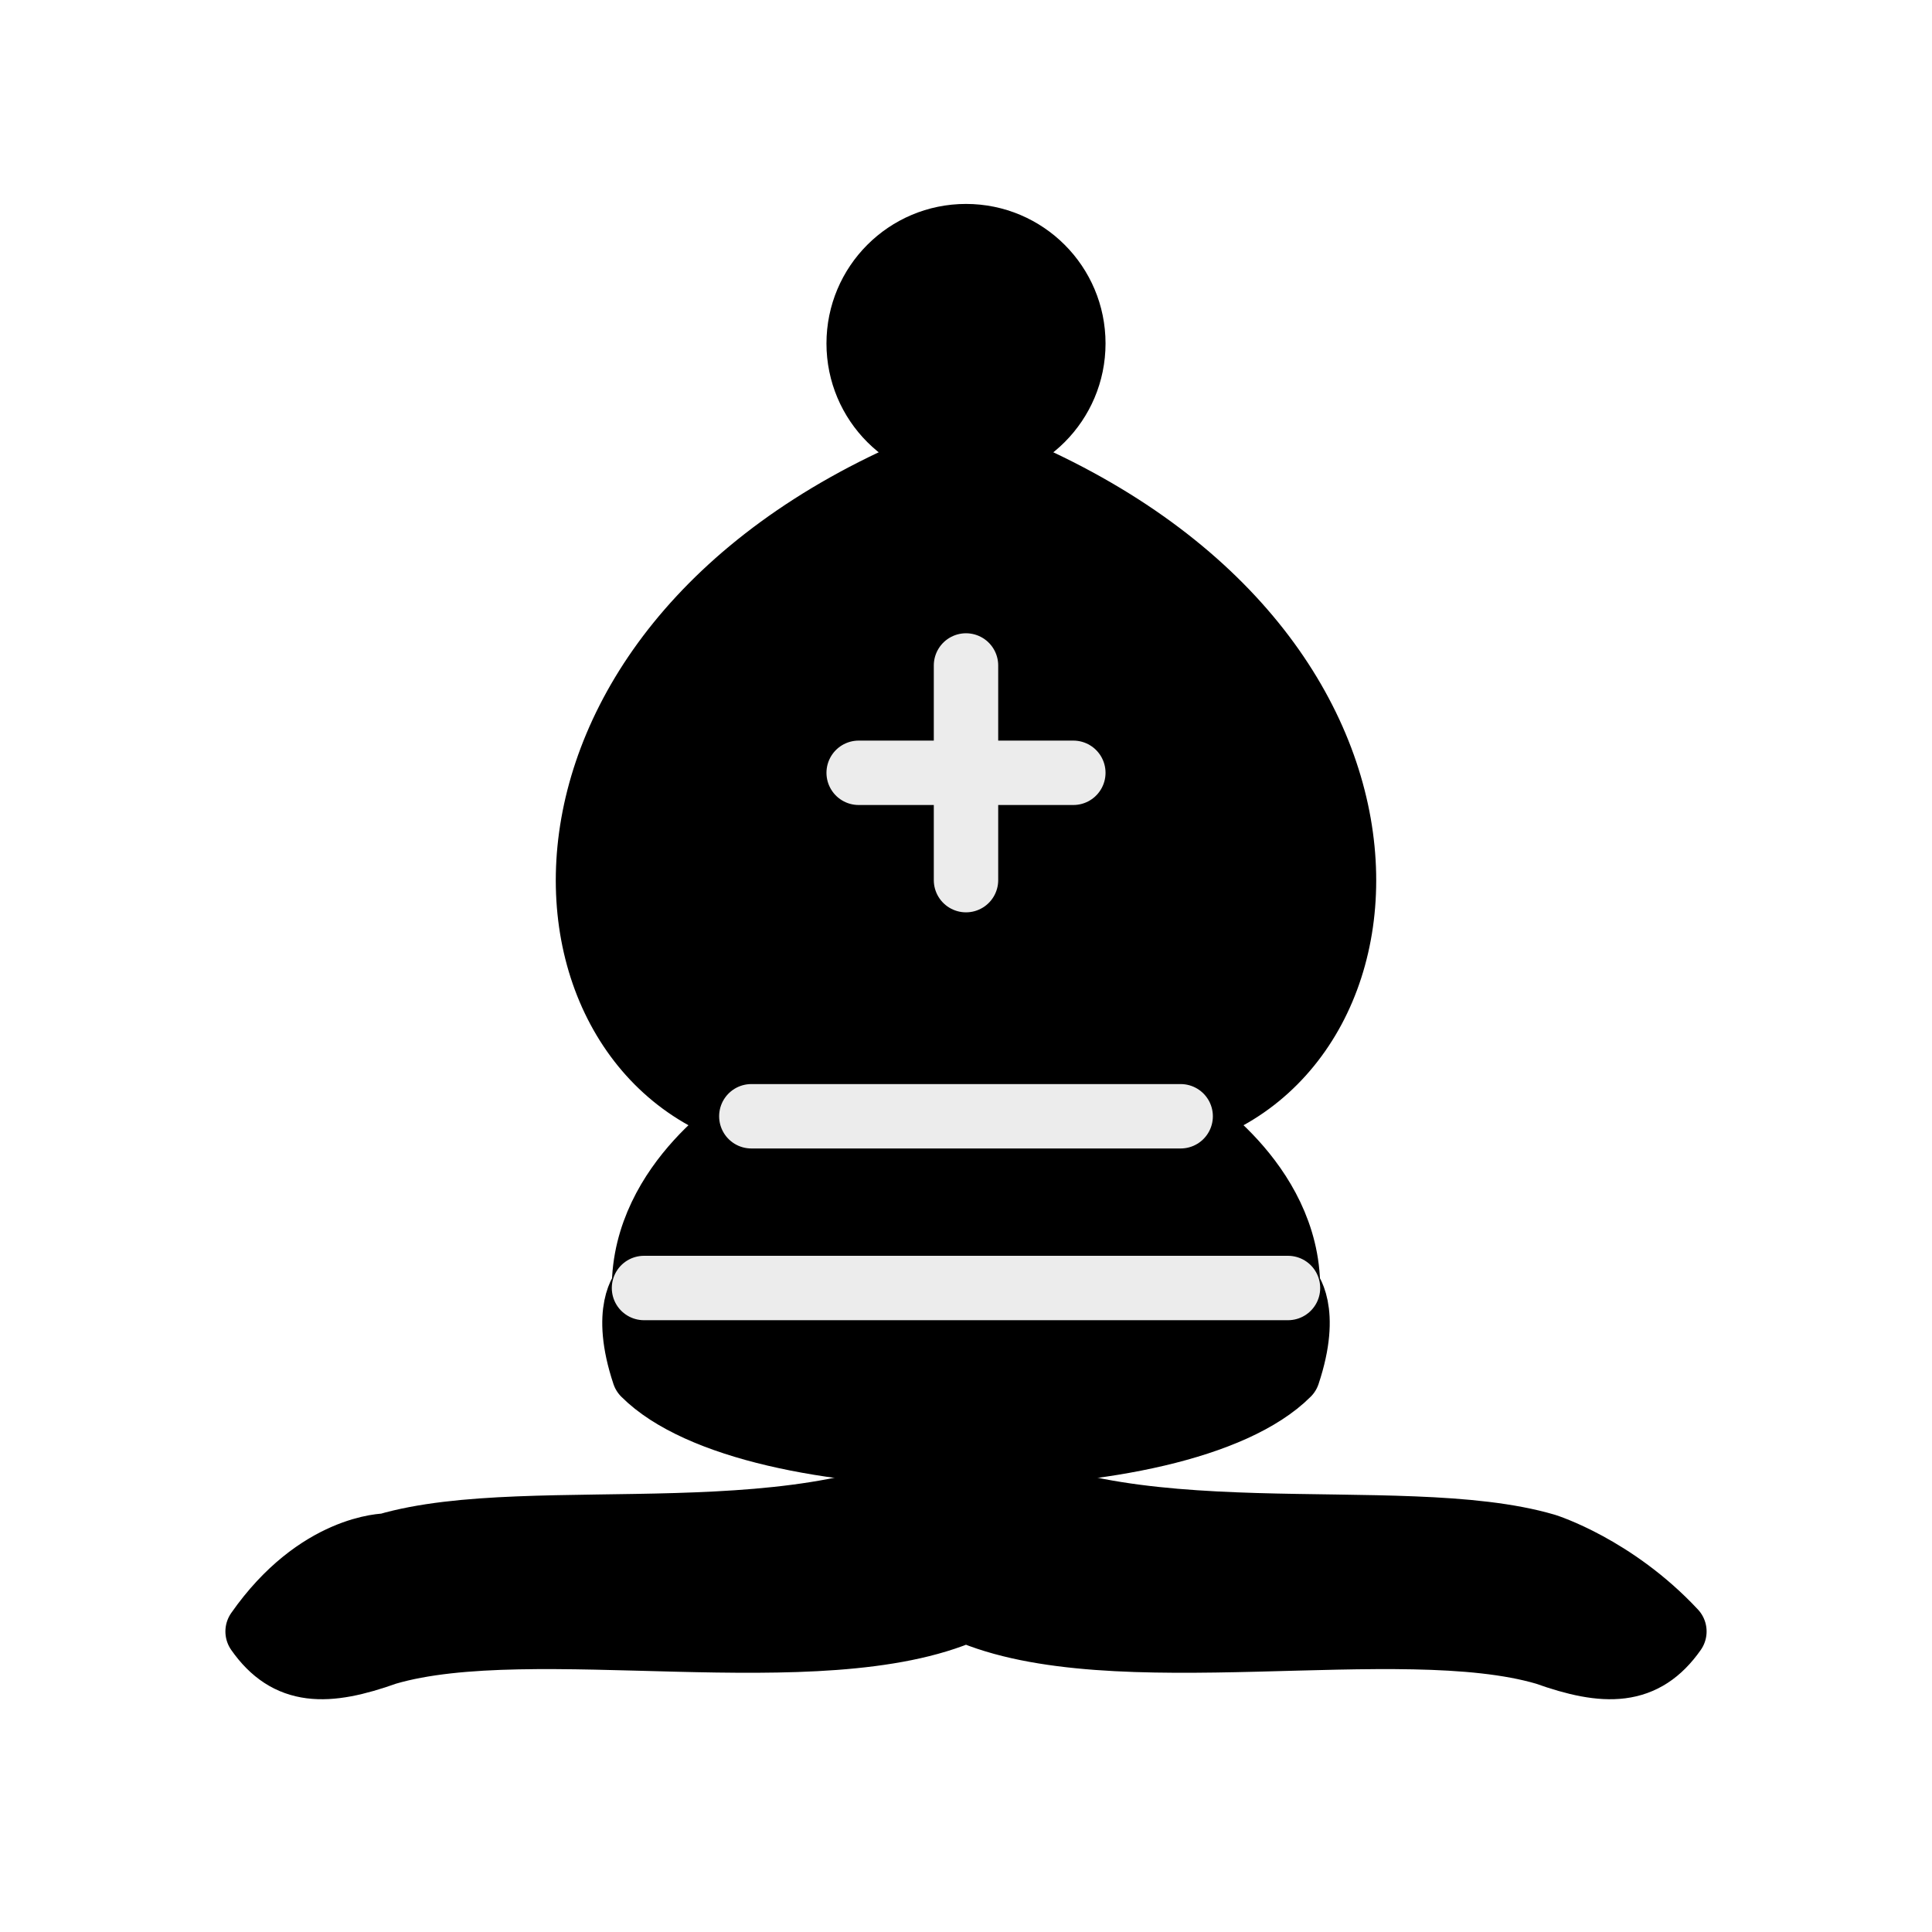
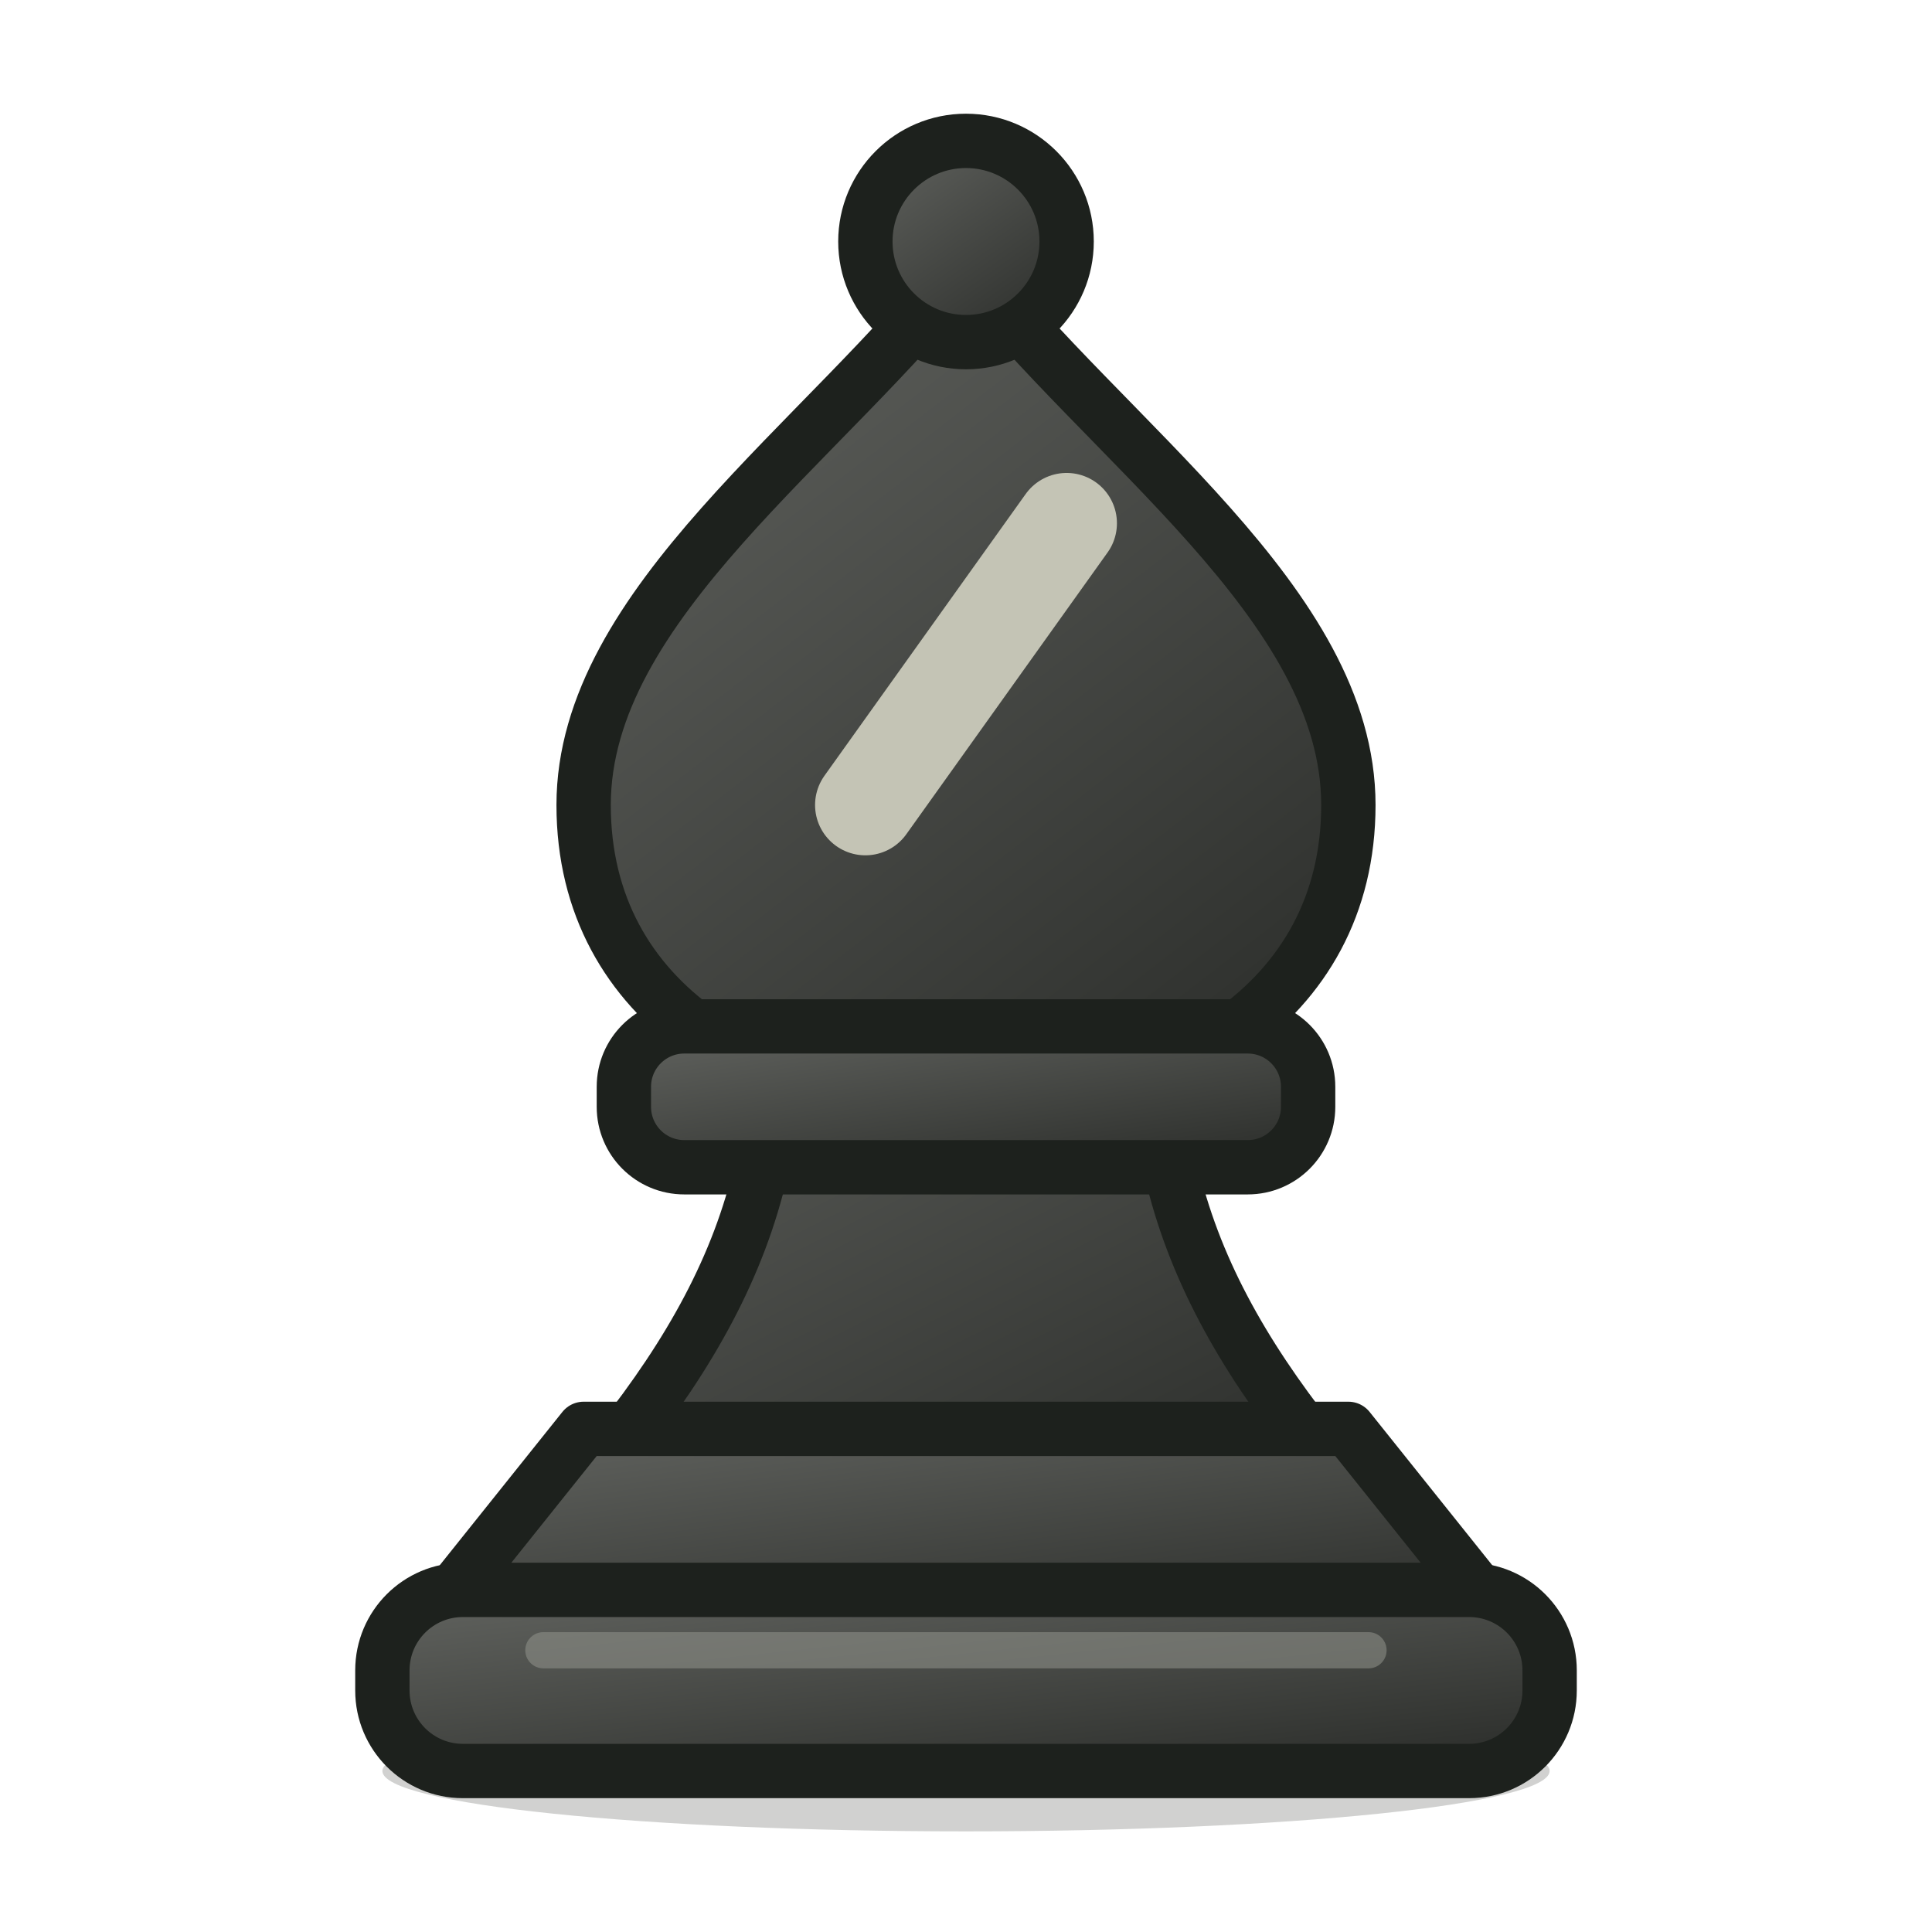
- <svg xmlns="http://www.w3.org/2000/svg" viewBox="0 0 45 45">
-   <g fill="none" fill-rule="evenodd" stroke="#000" stroke-linecap="round" stroke-linejoin="round" stroke-width="1.5">
-     <g fill="#000" stroke-linecap="butt">
-       <path d="M9 36c3.4-1 10.1.4 13.5-2 3.4 2.4 10.1 1 13.5 2 0 0 1.6.5 3 2-.7 1-1.6 1-3 .5-3.4-1-10.1.5-13.5-1-3.4 1.5-10.1 0-13.5 1-1.4.5-2.3.5-3-.5 1.4-2 3-2 3-2z" />
-       <path d="M15 32c2.5 2.5 12.5 2.5 15 0 .5-1.5 0-2 0-2 0-2.5-2.5-4-2.5-4 5.5-1.5 6-11.5-5-15.5-11 4-10.5 14-5 15.5 0 0-2.5 1.5-2.5 4 0 0-.5.5 0 2z" />
-       <path d="M25 8a2.5 2.5 0 1 1-5 0 2.5 2.5 0 1 1 5 0z" />
-     </g>
-     <path stroke="#ececec" stroke-linejoin="miter" d="M17.5 26h10M15 30h15m-7.5-14.5v5M20 18h5" />
+ <svg xmlns="http://www.w3.org/2000/svg" viewBox="0 0 96 96">
+   <defs>
+     <linearGradient id="body" x1="0" y1="0" x2="0.7" y2="1">
+       <stop stop-color="#626460" />
+       <stop offset="1" stop-color="#30322f" />
+     </linearGradient>
+   </defs>
+   <ellipse cx="48" cy="88" rx="29" ry="3" fill="#171b14" opacity=".2" />
+   <g fill="url(#body)" stroke="#1d211d" stroke-width="2.7" stroke-linecap="round" stroke-linejoin="round">
+     <path d="M38 46H58C56 58 60 66 68 75H28C36 66 40 58 38 46Z" />
+     <path d="M48 13C41 22 29 30 29 40C29 50 38 55 48 55C58 55 67 50 67 40C67 30 55 22 48 13Z" />
+     <circle cx="48" cy="12" r="5" />
+     <path d="M53 26L43 40" fill="none" stroke="#c4c4b5" stroke-width="5" />
+     <rect x="31" y="51" width="34" height="7" rx="3" />
+     <path d="M29 71H67L75 81H21Z" />
+     <rect x="19" y="79" width="58" height="9" rx="4" />
  </g>
+   <path d="M27 82H68" fill="none" stroke="#91948c" stroke-width="1.8" stroke-linecap="round" opacity=".55" />
</svg>
